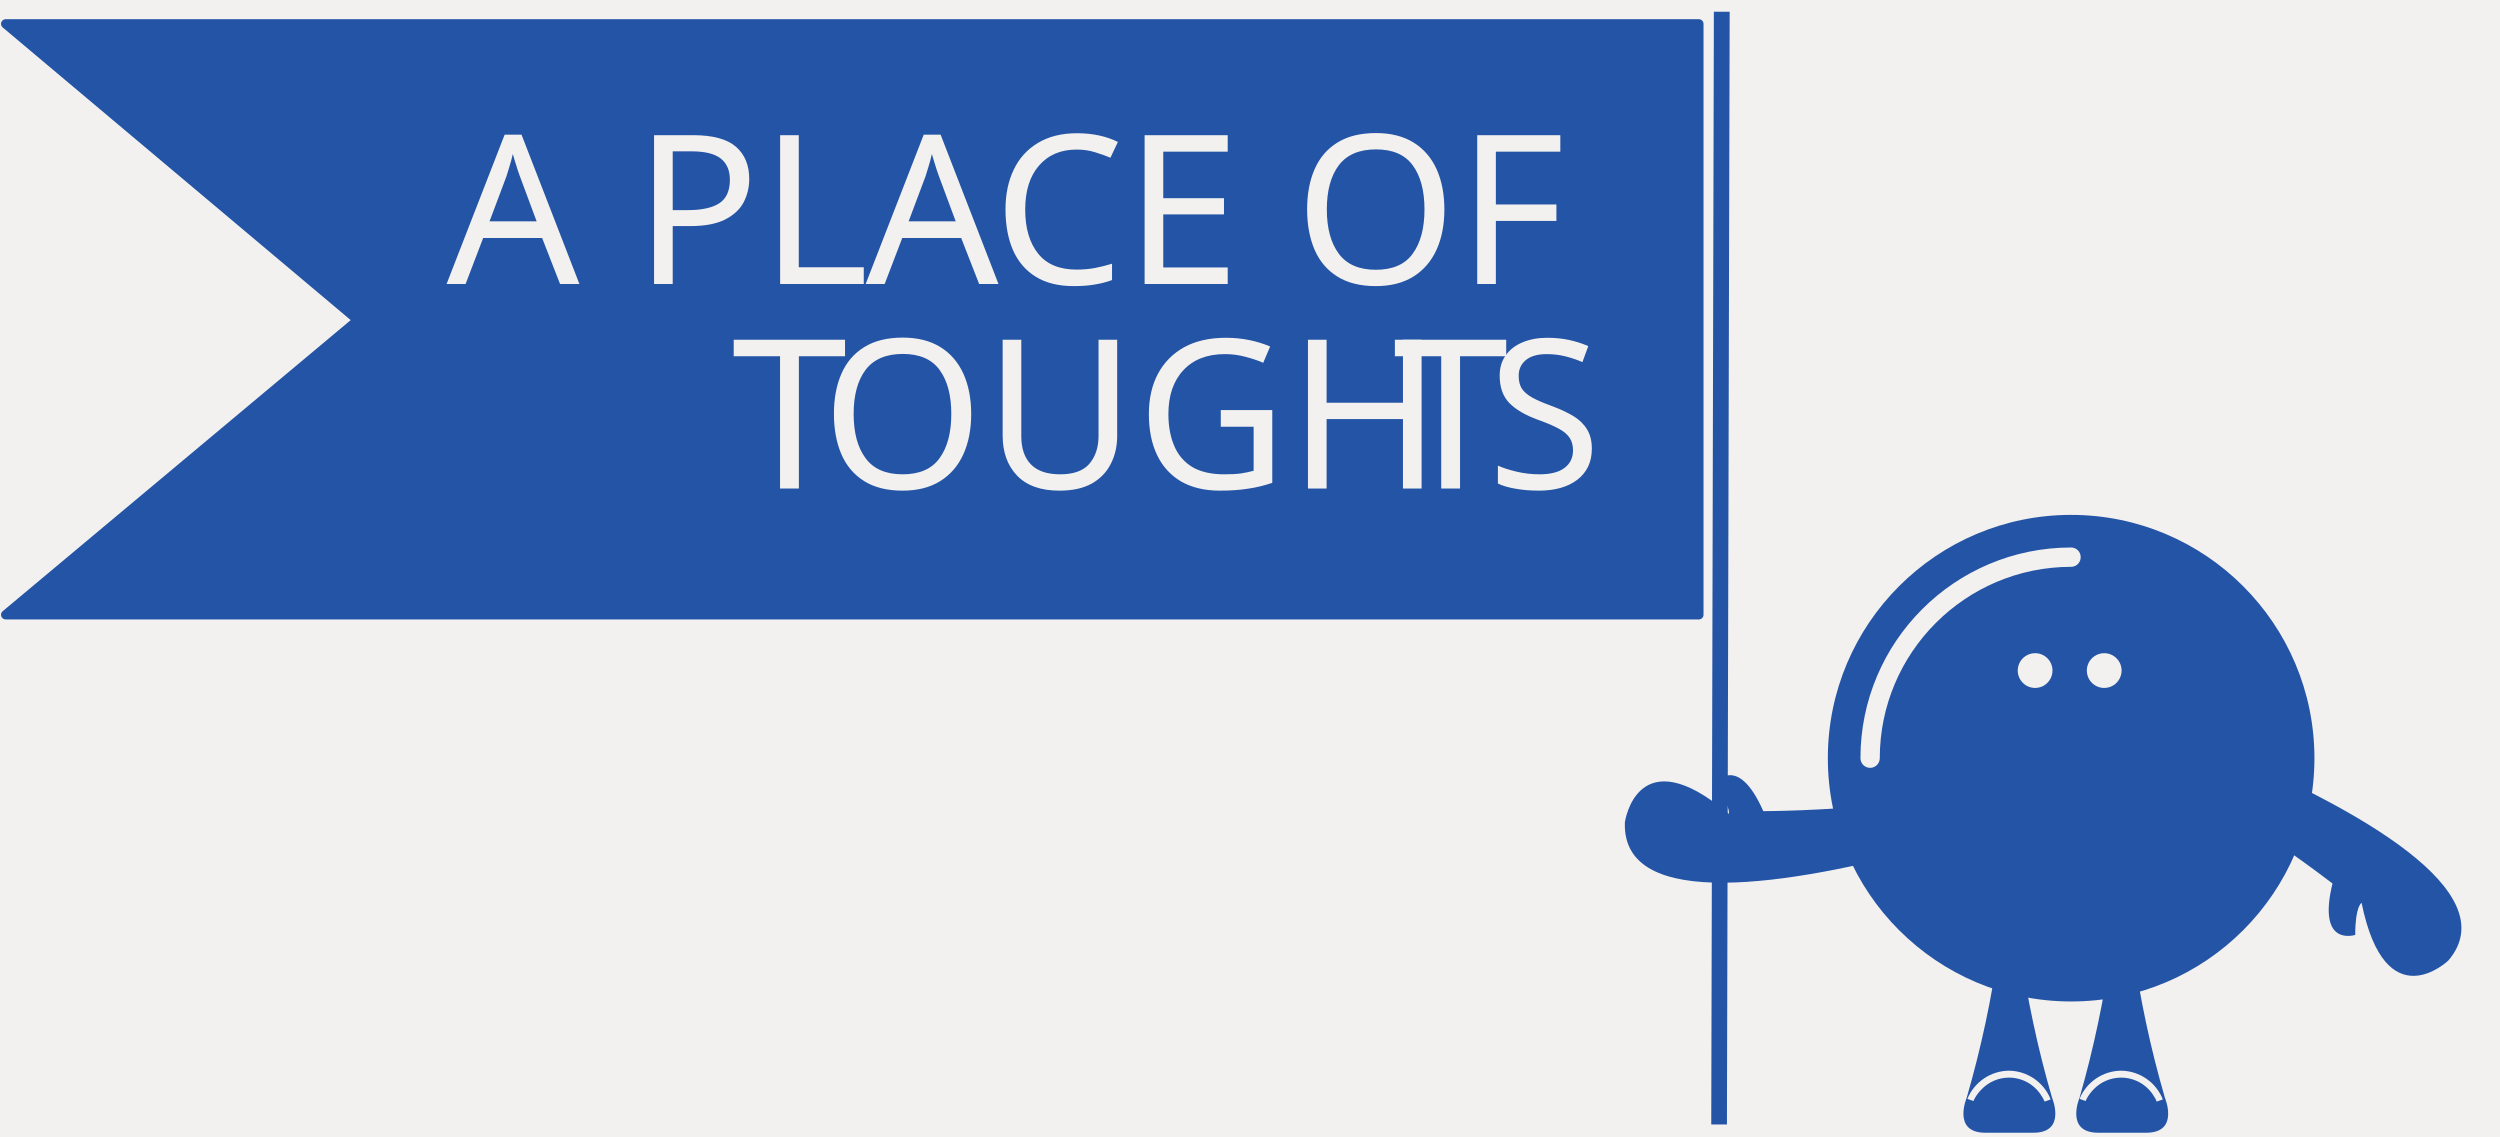
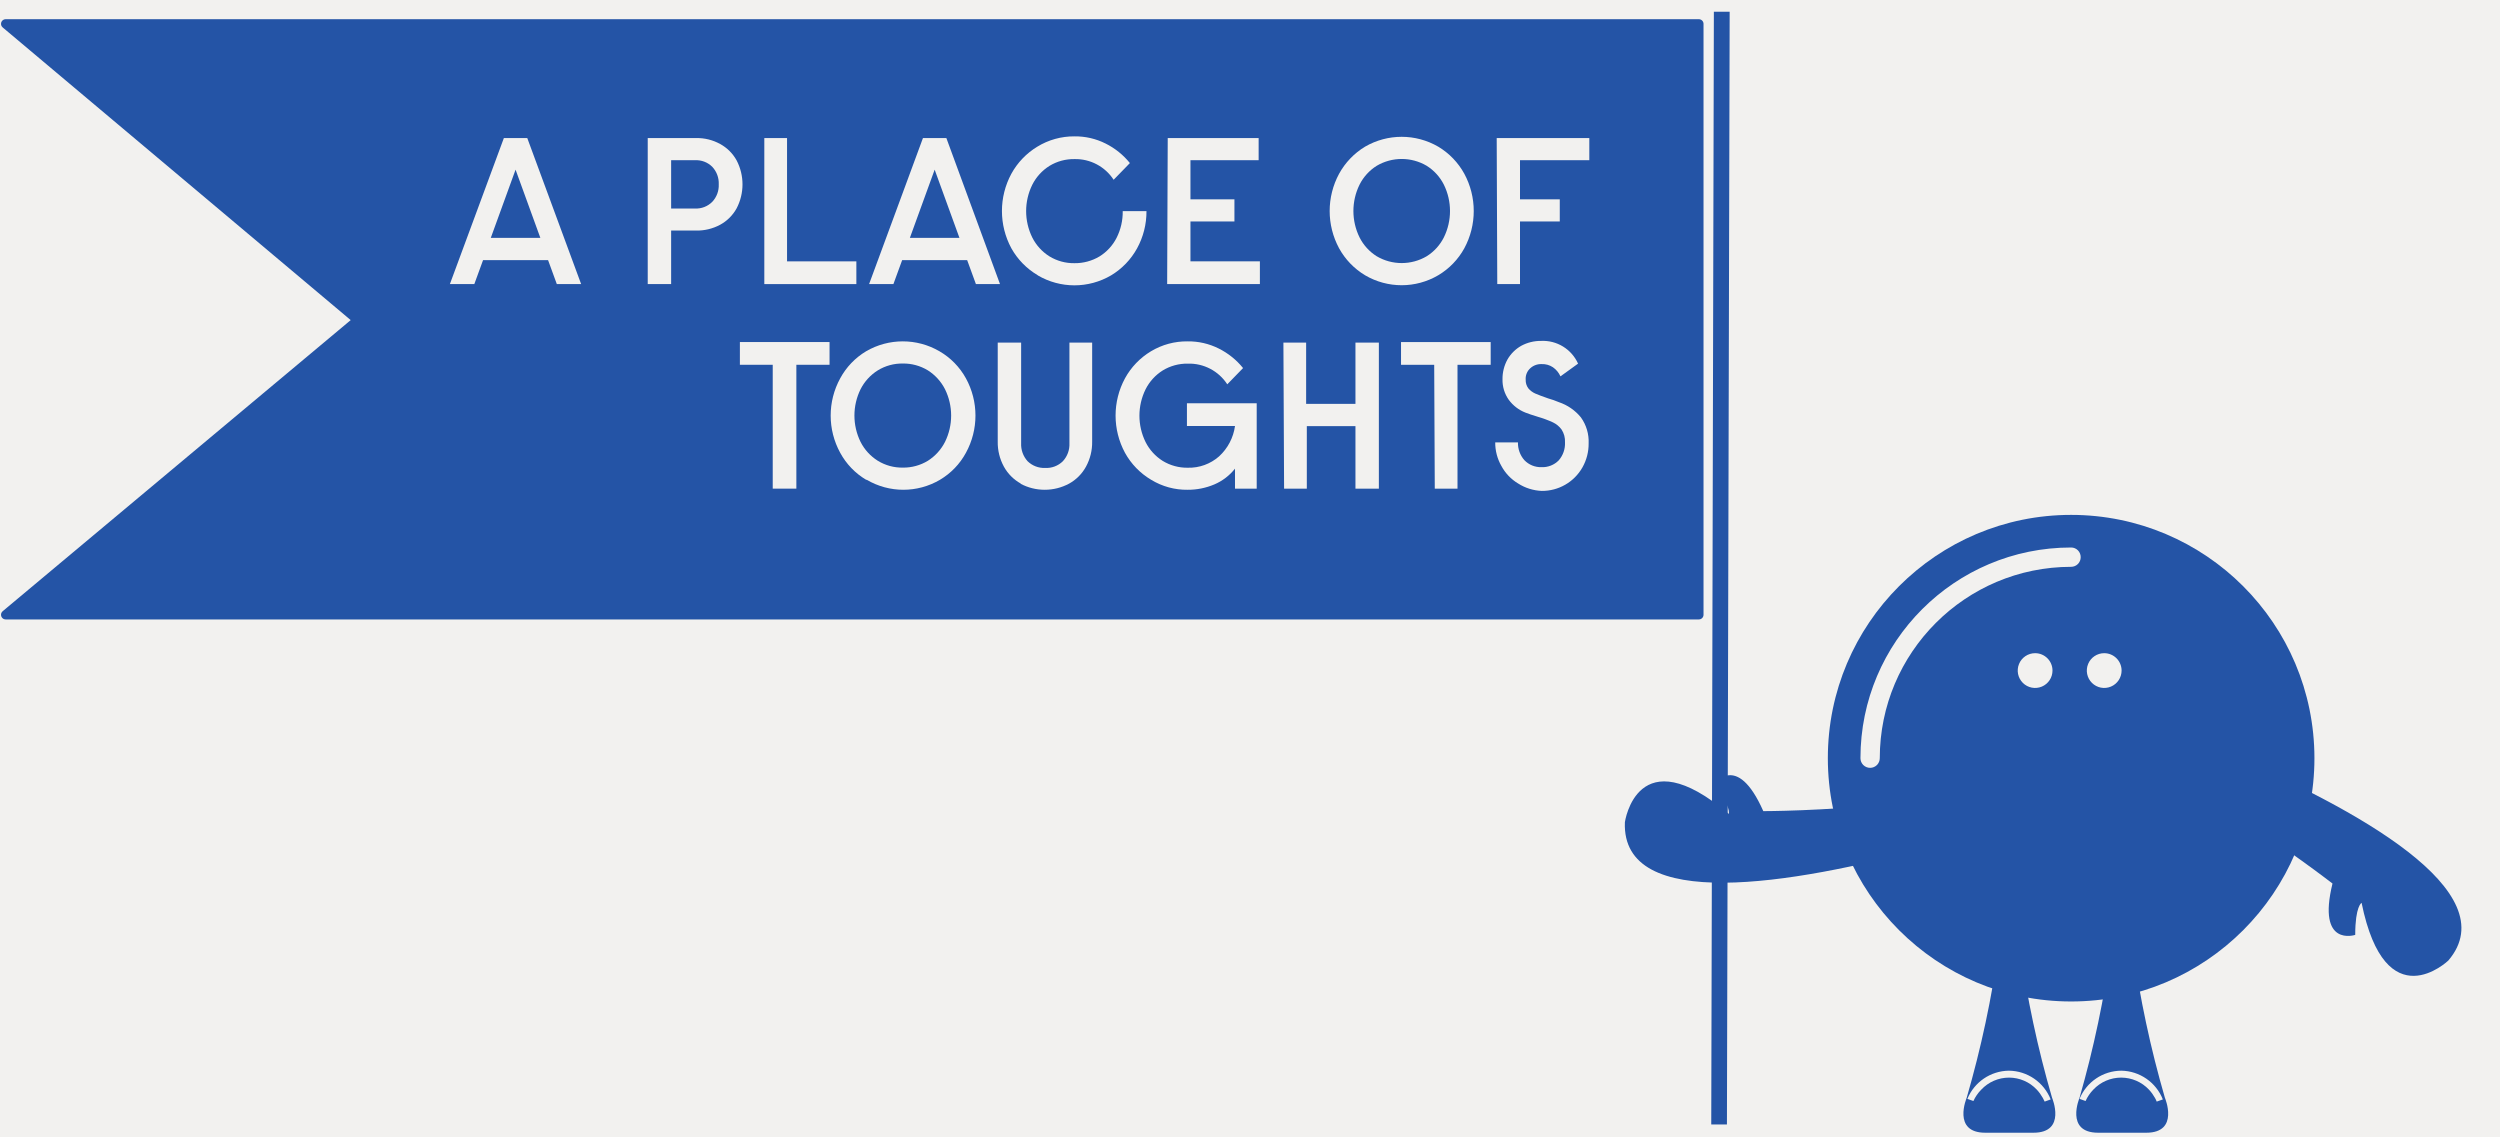
<svg xmlns="http://www.w3.org/2000/svg" id="Layer_1" data-name="Layer 1" viewBox="0 0 220 100">
  <defs>
-     <style>.cls-1,.cls-4{fill:#f2f1ef;}.cls-2,.cls-3{fill:#2454a6;}.cls-3{stroke:#2454a6;stroke-linecap:round;stroke-linejoin:round;stroke-width:0.82px;}.cls-4{font-size:18.33px;font-family:Raisonne-DemiBold, Raisonne;font-weight:300;}.cls-5{letter-spacing:-0.05em;}.cls-6{letter-spacing:-0.08em;}.cls-7{letter-spacing:-0.06em;}</style>
+     <style>.cls-1{fill:#f2f1ef;}.cls-2,.cls-3{fill:#2454a6;}.cls-3{stroke:#2454a6;stroke-linecap:round;stroke-linejoin:round;stroke-width:0.82px;}</style>
  </defs>
  <rect class="cls-1" x="-4" y="-2" width="227" height="106.49" />
  <path class="cls-2" d="M203.67,66.72a21.41,21.41,0,1,1-21.41-21.41A21.42,21.42,0,0,1,203.67,66.72Z" />
  <path class="cls-2" d="M169.61,74.6c-11.89,3.22-26.94,5.74-26.62-2.25,0,0,1.07-7.56,9.14-.73,0,0,.27-.57-1.31-2.56,0,0,2-3,4.35,2.32,0,0,5.27,0,11.23-.65" />
  <path class="cls-2" d="M195.93,66.29c11.33,4.83,24.72,12.17,19.52,18.24,0,0-5.52,5.28-7.63-5.08,0,0-.56.28-.56,2.82,0,0-3.39,1.13-2-4.52,0,0-4.16-3.22-9.22-6.43" />
  <path class="cls-2" d="M175.9,83.32a93.4,93.4,0,0,1-2.83,13.28s-1.31,3.08,1.64,3.08h4.23c2.95,0,1.64-3.08,1.64-3.08a93.4,93.4,0,0,1-2.83-13.28" />
  <path class="cls-1" d="M176.78,94.22h0a4,4,0,0,0-3.65,2.48l.53.19a3.42,3.42,0,0,1,.69-1,3.35,3.35,0,0,1,4.89,0,3.85,3.85,0,0,1,.53.73c.11.2.15.32.16.32l.53-.19A4,4,0,0,0,176.78,94.22Z" />
  <path class="cls-2" d="M185.79,83.32A93.4,93.4,0,0,1,183,96.6s-1.31,3.08,1.64,3.08h4.23c2.95,0,1.64-3.08,1.64-3.08a93.4,93.4,0,0,1-2.83-13.28" />
  <path class="cls-1" d="M186.67,94.22h0A4,4,0,0,0,183,96.7l.53.19a3.5,3.5,0,0,1,.68-1,3.36,3.36,0,0,1,4.9,0,3.85,3.85,0,0,1,.53.73,2.17,2.17,0,0,1,.15.32l.54-.19A4,4,0,0,0,186.67,94.22Z" />
  <path class="cls-1" d="M180.62,59a1.53,1.53,0,1,1-1.53-1.52A1.53,1.53,0,0,1,180.62,59Z" />
  <path class="cls-1" d="M186.7,59a1.53,1.53,0,1,1-1.53-1.52A1.53,1.53,0,0,1,186.7,59Z" />
  <path class="cls-1" d="M163.72,66.72a18.54,18.54,0,0,1,18.54-18.54h0a.84.84,0,0,1,.84.85h0a.84.84,0,0,1-.84.85h0a16.85,16.85,0,0,0-16.84,16.84h0a.85.85,0,0,1-.85.85h0a.85.85,0,0,1-.85-.85Z" />
  <polygon class="cls-2" points="152.21 1.03 150.82 1.03 150.59 98.95 151.97 98.95 152.21 1.03" />
  <polygon class="cls-3" points="0.5 2.1 149.5 2.1 149.5 54.1 0.5 54.1 31.5 28.17 0.5 2.1" />
-   <text class="cls-4" transform="translate(39.3 24.99)">A PL<tspan class="cls-5" x="36.88" y="0">A</tspan>
-     <tspan x="48.06" y="0">CE OF</tspan>
-     <tspan class="cls-6" x="25.08" y="18">T</tspan>
-     <tspan x="32.96" y="18">OUGH</tspan>
-     <tspan class="cls-7" x="83.26" y="18">T</tspan>
-     <tspan x="91.58" y="18">S</tspan>
-   </text>
+   <path class="cls-1" d="M44.34,12.15H46.4L51.14,25H49l-.77-2.11H42.51L41.74,25H39.59Zm3.21,8.78-2.18-6-2.18,6Z" />
+   <path class="cls-1" d="M57,12.15h4.27a4.19,4.19,0,0,1,2.1.52,3.65,3.65,0,0,1,1.45,1.44,4.56,4.56,0,0,1,0,4.23,3.65,3.65,0,0,1-1.45,1.44,4.29,4.29,0,0,1-2.1.51H59.06V25H57Zm4.16,6.2a2,2,0,0,0,1.52-.59,2.11,2.11,0,0,0,.57-1.54,2.12,2.12,0,0,0-.57-1.54,2,2,0,0,0-1.52-.58H59.06v4.25Z" />
+   <path class="cls-1" d="M67.26,12.15h2V23h6.1V25H67.26Z" />
+   <path class="cls-1" d="M81.22,12.15h2.06L88,25H85.88l-.77-2.11H79.39L78.62,25H76.48Zm3.21,8.78-2.18-6-2.18,6Z" />
+   <path class="cls-1" d="M91.32,24.22A6.33,6.33,0,0,1,89,21.85a6.9,6.9,0,0,1,0-6.56,6.36,6.36,0,0,1,2.28-2.38A6.16,6.16,0,0,1,94.55,12a5.94,5.94,0,0,1,2.74.63,6.46,6.46,0,0,1,2.14,1.72L98,15.82A4,4,0,0,0,94.55,14a4.1,4.1,0,0,0-2.2.6,4.17,4.17,0,0,0-1.51,1.66,5.25,5.25,0,0,0,0,4.64,4.17,4.17,0,0,0,1.51,1.66,4.1,4.1,0,0,0,2.2.6,4.19,4.19,0,0,0,2.2-.59,4.12,4.12,0,0,0,1.51-1.64,5.05,5.05,0,0,0,.54-2.35h2.09a6.72,6.72,0,0,1-.83,3.28,6.33,6.33,0,0,1-2.28,2.37,6.37,6.37,0,0,1-6.46,0Z" />
+   <path class="cls-1" d="M102.76,12.15h8V14.1h-6v3.44h3.87v1.95h-3.87V23h6.11V25h-8.16Z" />
+   <path class="cls-1" d="M120.12,24.22a6.33,6.33,0,0,1-2.28-2.37,6.9,6.9,0,0,1,0-6.56,6.36,6.36,0,0,1,2.28-2.38,6.41,6.41,0,0,1,6.45,0,6.31,6.31,0,0,1,2.29,2.38,6.9,6.9,0,0,1,0,6.56,6.28,6.28,0,0,1-2.29,2.37,6.35,6.35,0,0,1-6.45,0Zm5.43-1.67a4.17,4.17,0,0,0,1.51-1.66,5.25,5.25,0,0,0,0-4.64,4.17,4.17,0,0,0-1.51-1.66,4.33,4.33,0,0,0-4.4,0,4.17,4.17,0,0,0-1.51,1.66,5.25,5.25,0,0,0,0,4.64,4.17,4.17,0,0,0,1.51,1.66,4.33,4.33,0,0,0,4.4,0Z" />
+   <path class="cls-1" d="M131.71,12.15h8.15V14.1h-6.1v3.44h3.5v1.95h-3.5V25h-2Z" />
+   <path class="cls-1" d="M68,32.1H65.11v-2H73v2H70.08V43H68Z" />
+   <path class="cls-1" d="M76.22,42.22a6.18,6.18,0,0,1-2.28-2.37,6.82,6.82,0,0,1,0-6.56,6.21,6.21,0,0,1,2.28-2.38,6.41,6.41,0,0,1,6.45,0A6.21,6.21,0,0,1,85,33.29a6.82,6.82,0,0,1,0,6.56,6.18,6.18,0,0,1-2.28,2.37,6.35,6.35,0,0,1-6.45,0Zm5.43-1.67a4.25,4.25,0,0,0,1.51-1.66,5.25,5.25,0,0,0,0-4.64,4.25,4.25,0,0,0-1.51-1.66,4.13,4.13,0,0,0-2.2-.6,4.08,4.08,0,0,0-2.2.6,4.2,4.2,0,0,0-1.52,1.66,5.25,5.25,0,0,0,0,4.64,4.2,4.2,0,0,0,1.52,1.66,4.08,4.08,0,0,0,2.2.6A4.13,4.13,0,0,0,81.65,40.55Z" />
+   <path class="cls-1" d="M89.84,42.56a3.8,3.8,0,0,1-1.5-1.5,4.45,4.45,0,0,1-.54-2.2V30.15h2.06V39a2.21,2.21,0,0,0,.57,1.59,2.1,2.1,0,0,0,1.55.59,2.07,2.07,0,0,0,1.55-.59A2.18,2.18,0,0,0,94.11,39V30.15h2v8.71a4.45,4.45,0,0,1-.54,2.2,3.77,3.77,0,0,1-1.49,1.5,4.53,4.53,0,0,1-4.29,0Z" />
+   <path class="cls-1" d="M101.3,42.22A6.28,6.28,0,0,1,99,39.85a6.9,6.9,0,0,1,0-6.56,6.31,6.31,0,0,1,2.29-2.38,6.12,6.12,0,0,1,3.22-.87,5.94,5.94,0,0,1,2.74.63,6.46,6.46,0,0,1,2.14,1.72L108,33.82A4,4,0,0,0,104.52,32a4.1,4.1,0,0,0-2.2.6,4.17,4.17,0,0,0-1.51,1.66,5.25,5.25,0,0,0,0,4.64,4.17,4.17,0,0,0,1.51,1.66,4.1,4.1,0,0,0,2.2.6,4,4,0,0,0,2.76-1,4.45,4.45,0,0,0,1.4-2.67h-4.23v-2h6.14V43h-1.91V41.24a4.62,4.62,0,0,1-1.82,1.39,5.93,5.93,0,0,1-2.34.47A6,6,0,0,1,101.3,42.22Z" />
+   <path class="cls-1" d="M112.94,30.15h2v5.39h4.34V30.15h2.06V43h-2.06v-5.5H115V43h-2Z" />
+   <path class="cls-1" d="M126.21,32.1h-2.92v-2h7.89v2h-2.92V43h-2Z" />
+   <path class="cls-1" d="M133.6,42.55A4,4,0,0,1,132.12,41a4.1,4.1,0,0,1-.54-2.07h2a2.28,2.28,0,0,0,.56,1.56,2,2,0,0,0,1.51.62,2,2,0,0,0,1.52-.6,2.25,2.25,0,0,0,.55-1.58,1.89,1.89,0,0,0-.3-1.13,2,2,0,0,0-.76-.63,9.35,9.35,0,0,0-1.32-.49c-.49-.15-.85-.27-1.1-.37a3.32,3.32,0,0,1-1.47-1.13,3,3,0,0,1-.55-1.8,3.53,3.53,0,0,1,.44-1.75,3.24,3.24,0,0,1,1.21-1.2,3.58,3.58,0,0,1,1.73-.43A3.39,3.39,0,0,1,138.87,32l-1.55,1.12a1.94,1.94,0,0,0-.66-.8,1.67,1.67,0,0,0-1-.28,1.4,1.4,0,0,0-1,.37,1.24,1.24,0,0,0-.4,1,1.21,1.21,0,0,0,.23.76,1.7,1.7,0,0,0,.61.46c.26.11.64.26,1.14.43a7.62,7.62,0,0,1,.94.33,4.25,4.25,0,0,1,1.94,1.34,3.65,3.65,0,0,1,.68,2.29,4.21,4.21,0,0,1-.55,2.12,4.08,4.08,0,0,1-3.58,2.06A4.16,4.16,0,0,1,133.6,42.55Z" />
</svg>
